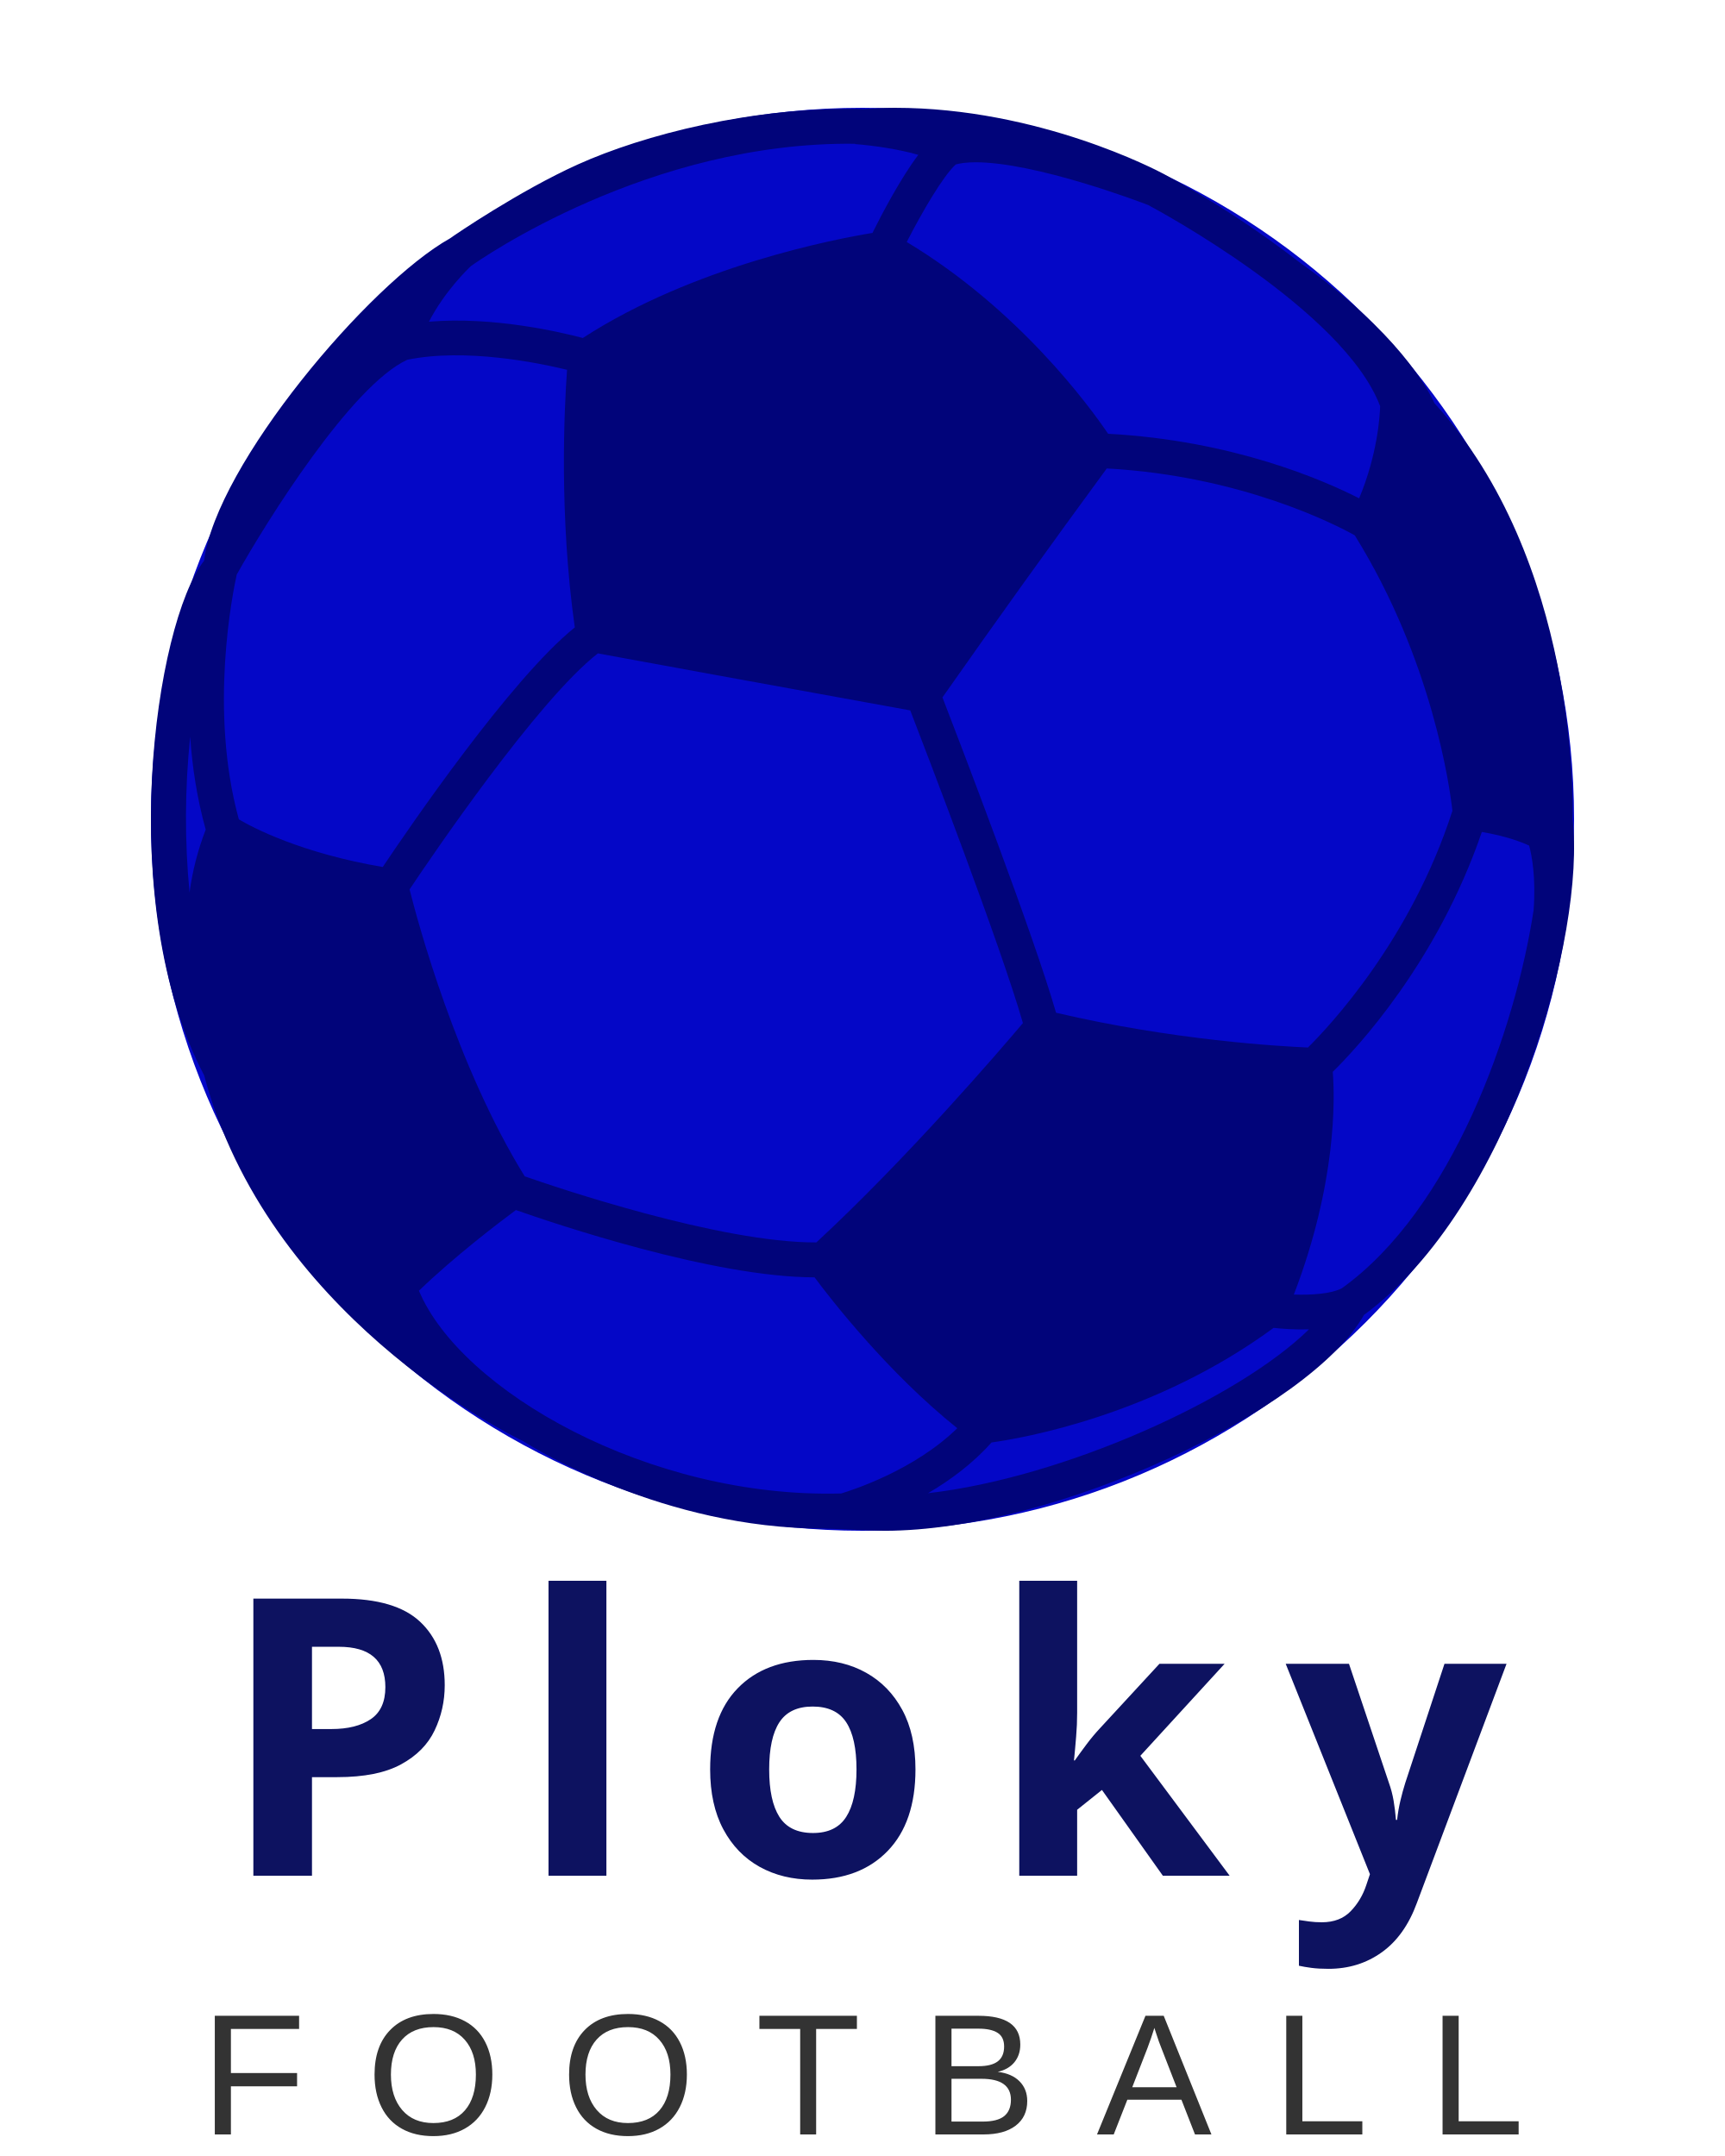
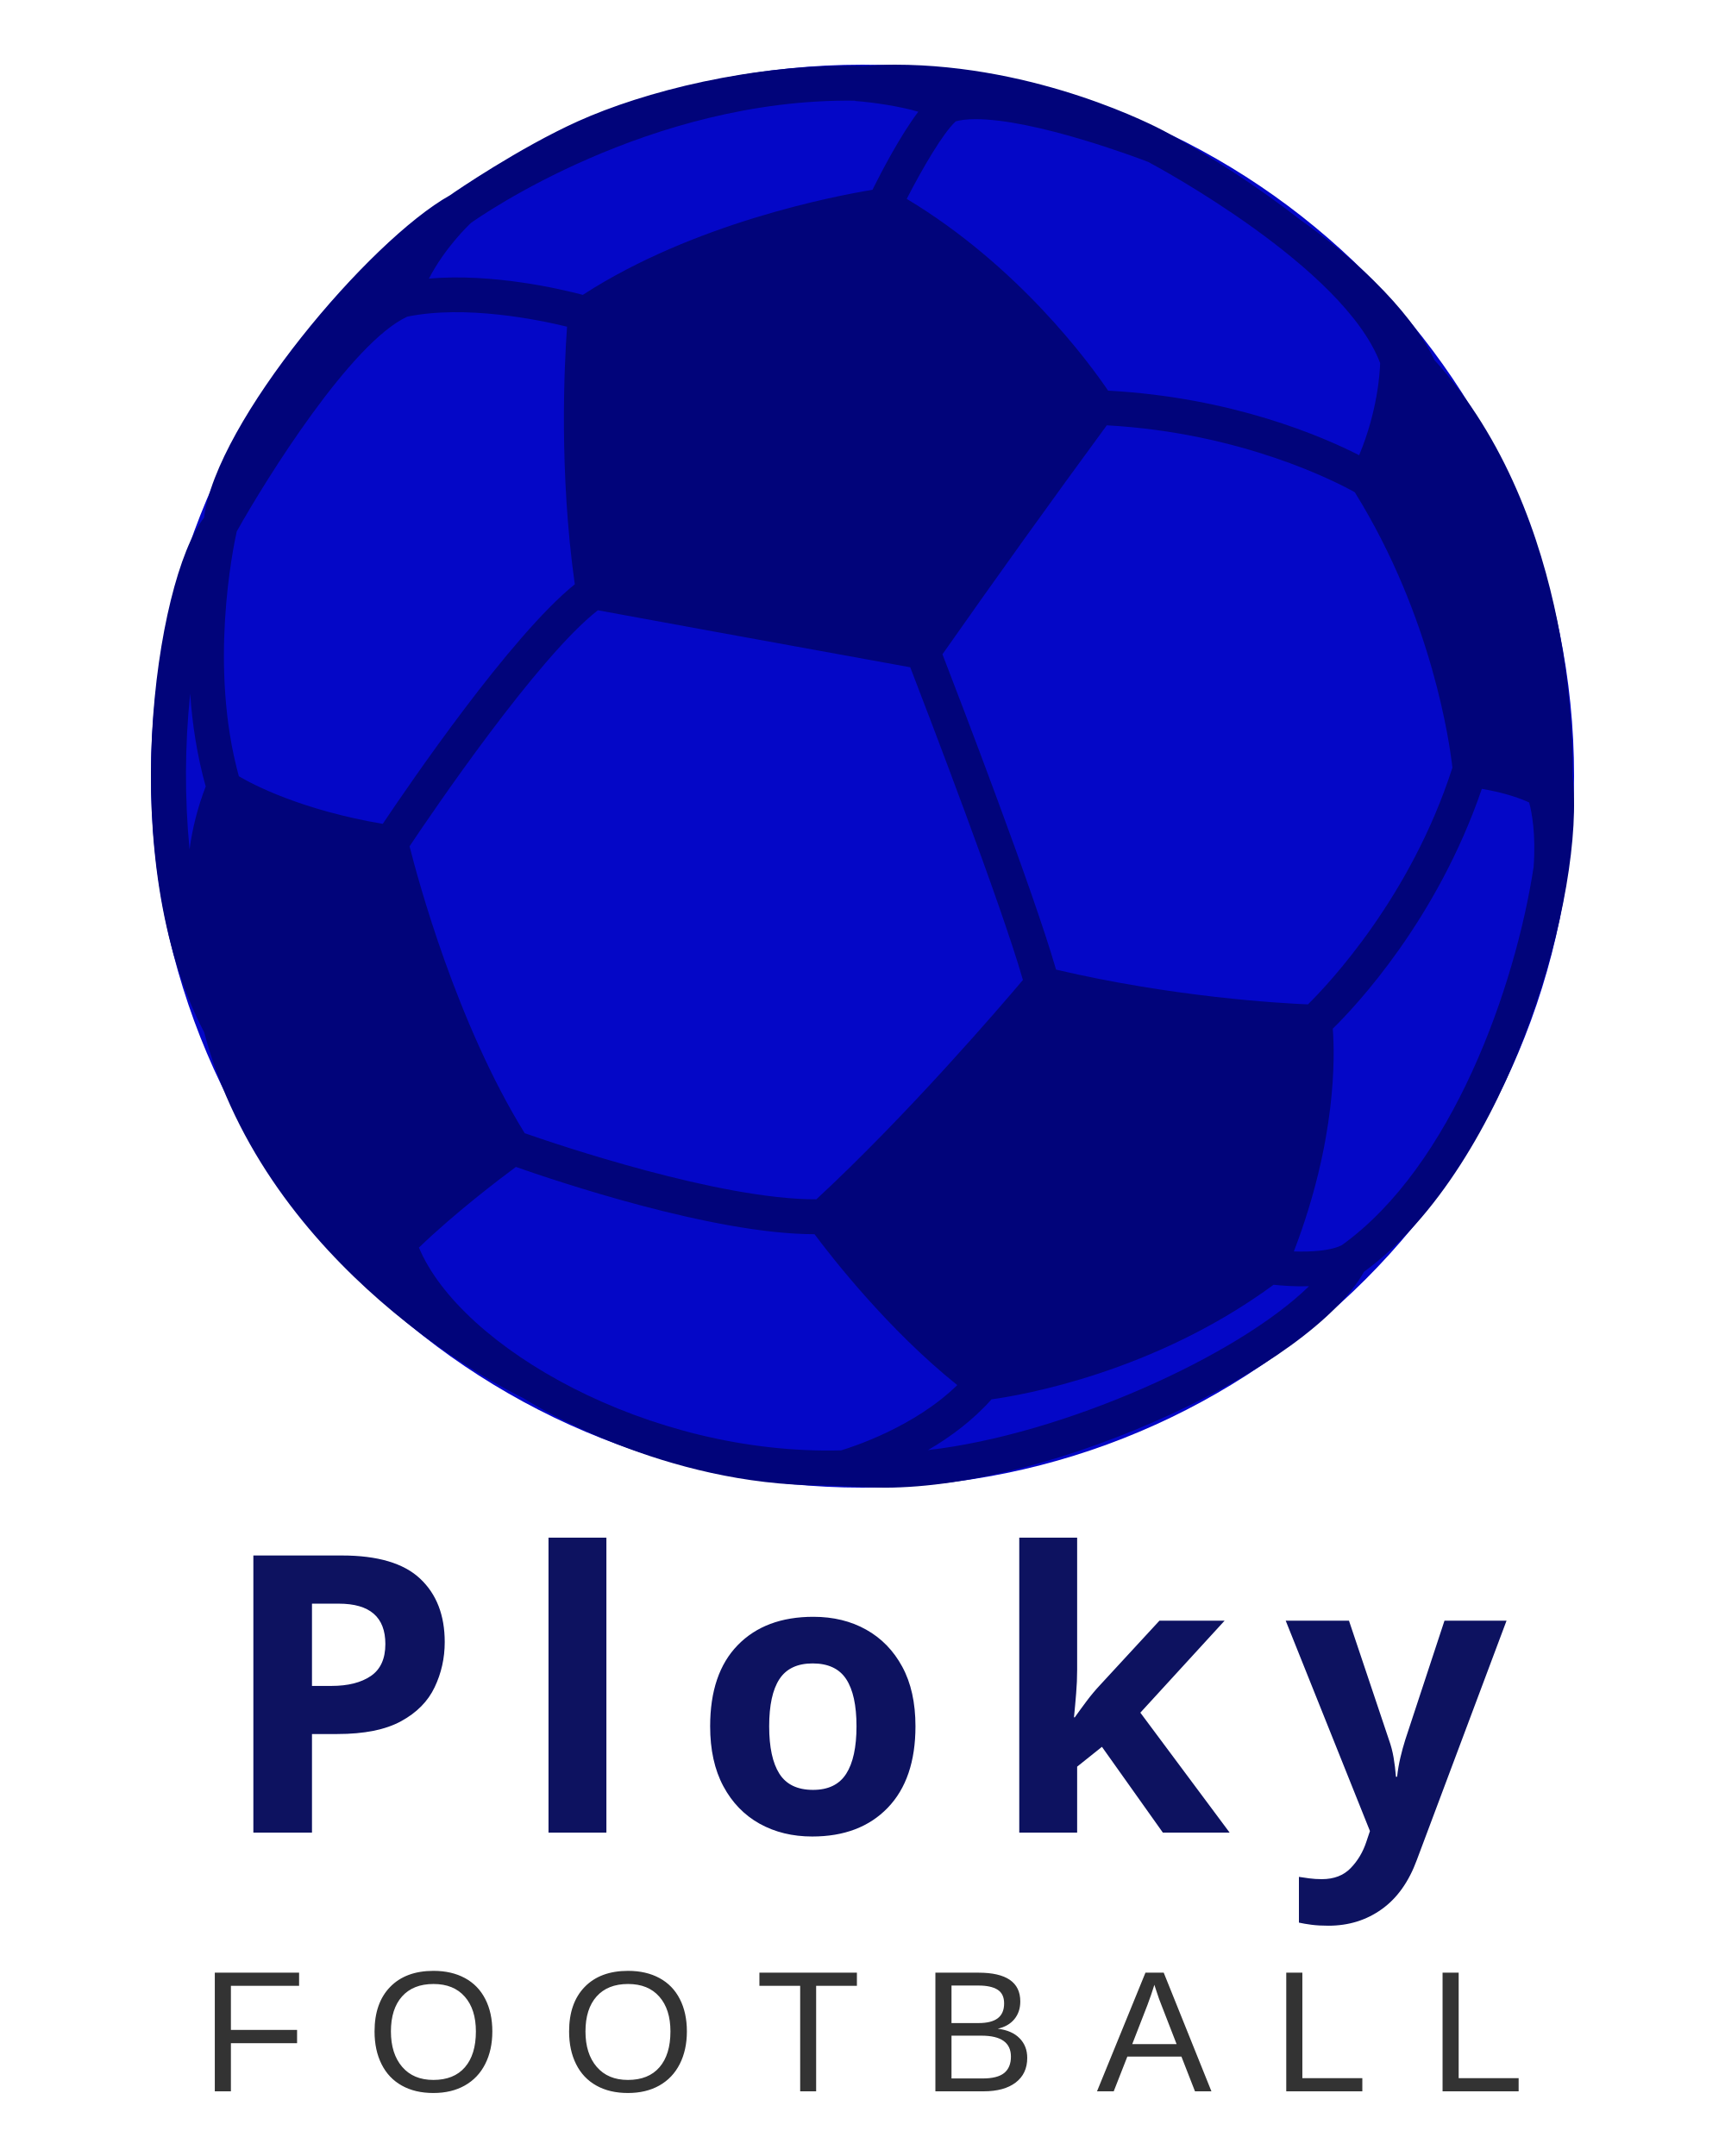
<svg xmlns="http://www.w3.org/2000/svg" viewBox="0 0 400 500">
  <defs>
    <clipPath id="ball-clip">
-       <circle cx="200" cy="190" r="185" />
+       <circle cx="200" cy="180" r="185" />
    </clipPath>
  </defs>
-   <circle cx="200" cy="190" r="165" fill="#0407C7" />
+   <circle cx="200" cy="180" r="165" fill="#0407C7" />
  <g clip-path="url(#ball-clip)">
-     <g transform="translate(200,190) scale(5.5) translate(-32,-32)">
+     <g transform="translate(200,180) scale(5.5) translate(-32,-32)">
      <path d="M61.934 31.992c.021-.713.209-10.904-5.822-17.538c-.268-.593-1.539-2.983-5.641-5.904a41.959 41.959 0 0 0-5.775-3.763l-.008-.004C44.432 4.646 39.43 2 33.359 2c-.461 0-.917.027-1.368.058V2.05c-4.629-.101-9.227 1.09-11.998 2.341c-2.458 1.11-5.187 2.971-5.384 3.115C11.205 9.41 4.75 17.051 4.239 21.1c-2.063 2.637-3.787 14.482.004 21.697c2.658 10.027 12.664 15.045 13.46 15.43c.484.309 5.937 3.68 12.636 3.68c.281 0 1.98.094 2.586.094c7.241 0 17.971-5.104 20.217-9.102c6.171-4.514 9.37-16.147 8.792-20.907M17.758 47.055c-2.869-4.641-4.504-10.705-4.854-12.098c.908-1.361 5.387-7.965 7.939-9.952c1.445.266 7.479 1.374 13.17 2.404c.715 1.853 3.852 10.029 4.75 13.185c-.99 1.174-4.879 5.702-8.708 9.248c-4.065.019-10.979-2.326-12.297-2.787M53.824 14.58c-.012.45-.119 2.05-.885 3.887c-1.521-.777-5.344-2.441-10.584-2.722c-.793-1.171-3.777-5.254-8.49-8.086c.645-1.262 1.543-2.801 2.068-3.27c.17-.048.434-.092.836-.092c2.527 0 6.893 1.655 7.273 1.802c.403.213 8.251 4.439 9.782 8.481M11.773 34.012c-3.423-.584-5.458-1.648-6.066-2.008c-1.273-4.617-.248-9.607-.09-10.322c1.256-2.246 4.832-7.971 7.191-9.058c2.445-.499 5.494.121 6.736.424c-.117 1.615-.342 6.127.326 10.862c-2.706 2.178-6.989 8.447-8.097 10.102M31.685 3.53c.768.057 1.895.225 2.667.454c-.77 1.024-1.559 2.542-1.932 3.292c-1.57.257-7.533 1.397-12.211 4.43c-.943-.25-3.791-.917-6.488-.687c.668-1.293 1.666-2.249 1.773-2.347c.371-.266 7.513-5.263 16.191-5.155v.013m19.096 38.093c-1.17-.048-5.678-.305-10.621-1.466c-.947-3.302-4.074-11.444-4.789-13.296a556.586 556.586 0 0 1 6.928-9.654c5.688.312 9.682 2.387 10.455 2.82c3.295 5.299 4.018 10.711 4.117 11.615c-1.75 5.446-5.211 9.113-6.09 9.981M3.655 28.519c.084 1.266.287 2.599.654 3.917a11.738 11.738 0 0 0-.682 2.651a33.039 33.039 0 0 1 .028-6.568m9.644 23.359c1.508-1.453 3.367-2.867 4.088-3.401c1.63.574 8.324 2.837 12.591 2.837c.727.975 3.104 4.028 6.018 6.362c-1.814 1.775-4.434 2.613-4.897 2.752c-8.127.218-16.042-4.35-17.8-8.55m21.463 8.538c.922-.537 1.883-1.244 2.678-2.139c1.297-.179 6.863-1.137 11.893-4.832c.332.036.879.08 1.49.063c-3.018 2.957-10.382 6.26-16.061 6.908m15.424-8.376c1.807-4.708 1.73-8.258 1.641-9.392c.992-.972 4.396-4.599 6.285-10.113c1.018.17 1.68.429 1.994.574c.109.4.291 1.324.188 2.725c-.77 5.043-3.428 12.6-8.084 15.941c-.468.239-1.292.291-2.024.265" fill="#01047A" />
    </g>
  </g>
-   <text x="200" y="435" font-family="Arial Black, sans-serif" font-size="90" font-weight="900" letter-spacing="13" fill="#0D1260" text-anchor="middle">Ploky</text>
-   <text x="200" y="495" font-family="Arial, sans-serif" font-size="40" font-weight="400" fill="#333333" text-anchor="middle" letter-spacing="14">FOOTBALL</text>
+   <text x="200" y="425" font-family="Arial Black, sans-serif" font-size="90" font-weight="900" letter-spacing="13" fill="#0D1260" text-anchor="middle">Ploky</text>
+   <text x="200" y="485" font-family="Arial, sans-serif" font-size="40" font-weight="400" fill="#333333" text-anchor="middle" letter-spacing="14">FOOTBALL</text>
</svg>
